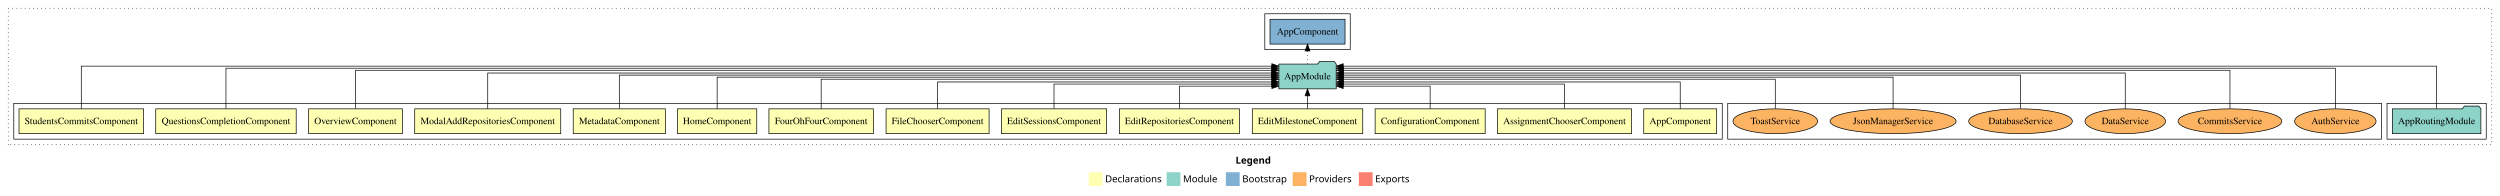
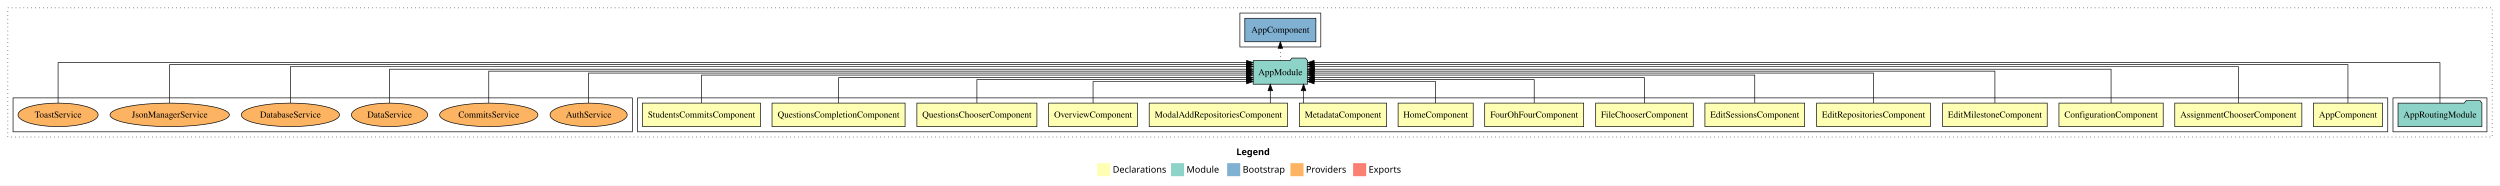
- <svg xmlns="http://www.w3.org/2000/svg" width="3629pt" height="284pt" viewBox="0.00 0.00 3629.00 284.00">
+ <svg xmlns="http://www.w3.org/2000/svg" width="3831pt" height="284pt" viewBox="0.00 0.00 3831.00 284.00">
  <g id="graph0" class="graph" transform="scale(1 1) rotate(0) translate(4 280)">
-     <polygon fill="white" stroke="transparent" points="-4,4 -4,-280 3625,-280 3625,4 -4,4" />
-     <text text-anchor="start" x="1789.51" y="-42.4" font-family="sans-serif" font-weight="bold" font-size="14.00">Legend</text>
-     <polygon fill="#ffffb3" stroke="transparent" points="1576.5,-10 1576.5,-30 1596.5,-30 1596.5,-10 1576.5,-10" />
-     <text text-anchor="start" x="1600.13" y="-15.4" font-family="sans-serif" font-size="14.00">  Declarations</text>
-     <polygon fill="#8dd3c7" stroke="transparent" points="1689.5,-10 1689.5,-30 1709.5,-30 1709.5,-10 1689.5,-10" />
-     <text text-anchor="start" x="1713.23" y="-15.4" font-family="sans-serif" font-size="14.00">  Module</text>
-     <polygon fill="#80b1d3" stroke="transparent" points="1775.5,-10 1775.5,-30 1795.5,-30 1795.5,-10 1775.5,-10" />
-     <text text-anchor="start" x="1799.28" y="-15.4" font-family="sans-serif" font-size="14.00">  Bootstrap</text>
-     <polygon fill="#fdb462" stroke="transparent" points="1872.5,-10 1872.5,-30 1892.5,-30 1892.5,-10 1872.5,-10" />
-     <text text-anchor="start" x="1896.17" y="-15.4" font-family="sans-serif" font-size="14.00">  Providers</text>
-     <polygon fill="#fb8072" stroke="transparent" points="1968.5,-10 1968.5,-30 1988.5,-30 1988.5,-10 1968.5,-10" />
-     <text text-anchor="start" x="1992.23" y="-15.4" font-family="sans-serif" font-size="14.00">  Exports</text>
+     <polygon fill="white" stroke="transparent" points="-4,4 -4,-280 3827,-280 3827,4 -4,4" />
+     <text text-anchor="start" x="1890.51" y="-42.4" font-family="sans-serif" font-weight="bold" font-size="14.00">Legend</text>
+     <polygon fill="#ffffb3" stroke="transparent" points="1677.5,-10 1677.5,-30 1697.5,-30 1697.5,-10 1677.5,-10" />
+     <text text-anchor="start" x="1701.13" y="-15.4" font-family="sans-serif" font-size="14.00">  Declarations</text>
+     <polygon fill="#8dd3c7" stroke="transparent" points="1790.5,-10 1790.5,-30 1810.5,-30 1810.5,-10 1790.5,-10" />
+     <text text-anchor="start" x="1814.23" y="-15.4" font-family="sans-serif" font-size="14.00">  Module</text>
+     <polygon fill="#80b1d3" stroke="transparent" points="1876.5,-10 1876.5,-30 1896.5,-30 1896.5,-10 1876.5,-10" />
+     <text text-anchor="start" x="1900.28" y="-15.4" font-family="sans-serif" font-size="14.00">  Bootstrap</text>
+     <polygon fill="#fdb462" stroke="transparent" points="1973.5,-10 1973.5,-30 1993.5,-30 1993.5,-10 1973.5,-10" />
+     <text text-anchor="start" x="1997.17" y="-15.4" font-family="sans-serif" font-size="14.00">  Providers</text>
+     <polygon fill="#fb8072" stroke="transparent" points="2069.5,-10 2069.5,-30 2089.5,-30 2089.5,-10 2069.5,-10" />
+     <text text-anchor="start" x="2093.23" y="-15.4" font-family="sans-serif" font-size="14.00">  Exports</text>
    <g id="clust1" class="cluster">
-       <polygon fill="none" stroke="black" stroke-dasharray="1,5" points="8,-70 8,-268 3613,-268 3613,-70 8,-70" />
-     </g>
-     <g id="clust17" class="cluster">
-       <polygon fill="none" stroke="black" points="3461,-78 3461,-130 3605,-130 3605,-78 3461,-78" />
-     </g>
-     <g id="clust19" class="cluster">
-       <polygon fill="none" stroke="black" points="1832,-208 1832,-260 1956,-260 1956,-208 1832,-208" />
+       <polygon fill="none" stroke="black" stroke-dasharray="1,5" points="8,-70 8,-268 3815,-268 3815,-70 8,-70" />
+     </g>
+     <g id="clust18" class="cluster">
+       <polygon fill="none" stroke="black" points="3663,-78 3663,-130 3807,-130 3807,-78 3663,-78" />
+     </g>
+     <g id="clust2" class="cluster">
+       <polygon fill="none" stroke="black" points="973,-78 973,-130 3655,-130 3655,-78 973,-78" />
    </g>
    <g id="clust20" class="cluster">
-       <polygon fill="none" stroke="black" points="2504,-78 2504,-130 3453,-130 3453,-78 2504,-78" />
-     </g>
-     <g id="clust2" class="cluster">
-       <polygon fill="none" stroke="black" points="16,-78 16,-130 2496,-130 2496,-78 16,-78" />
+       <polygon fill="none" stroke="black" points="1896,-208 1896,-260 2020,-260 2020,-208 1896,-208" />
+     </g>
+     <g id="clust21" class="cluster">
+       <polygon fill="none" stroke="black" points="16,-78 16,-130 965,-130 965,-78 16,-78" />
    </g>
    <g id="node1" class="node">
-       <polygon fill="#ffffb3" stroke="black" points="2487.94,-122 2382.06,-122 2382.06,-86 2487.94,-86 2487.94,-122" />
-       <text text-anchor="middle" x="2435" y="-99.8" font-family="Times,serif" font-size="14.00">AppComponent</text>
+       <polygon fill="#ffffb3" stroke="black" points="3646.94,-122 3541.06,-122 3541.06,-86 3646.94,-86 3646.94,-122" />
+       <text text-anchor="middle" x="3594" y="-99.8" font-family="Times,serif" font-size="14.00">AppComponent</text>
+     </g>
+     <g id="node16" class="node">
+       <polygon fill="#8dd3c7" stroke="black" points="1999.66,-187 1996.66,-191 1975.66,-191 1972.66,-187 1916.34,-187 1916.34,-151 1999.66,-151 1999.66,-187" />
+       <text text-anchor="middle" x="1958" y="-164.8" font-family="Times,serif" font-size="14.00">AppModule</text>
+     </g>
+     <g id="edge1" class="edge">
+       <path fill="none" stroke="black" d="M3594,-122.25C3594,-145.02 3594,-181 3594,-181 3594,-181 2009.67,-181 2009.67,-181" />
+       <polygon fill="black" stroke="black" points="2009.67,-177.5 1999.67,-181 2009.67,-184.5 2009.67,-177.5" />
+     </g>
+     <g id="node2" class="node">
+       <polygon fill="#ffffb3" stroke="black" points="3523.37,-122 3328.63,-122 3328.63,-86 3523.37,-86 3523.37,-122" />
+       <text text-anchor="middle" x="3426" y="-99.8" font-family="Times,serif" font-size="14.00">AssignmentChooserComponent</text>
+     </g>
+     <g id="edge2" class="edge">
+       <path fill="none" stroke="black" d="M3426,-122.29C3426,-144.21 3426,-178 3426,-178 3426,-178 2009.96,-178 2009.96,-178" />
+       <polygon fill="black" stroke="black" points="2009.96,-174.5 1999.96,-178 2009.96,-181.5 2009.96,-174.5" />
+     </g>
+     <g id="node3" class="node">
+       <polygon fill="#ffffb3" stroke="black" points="3310.88,-122 3151.12,-122 3151.12,-86 3310.88,-86 3310.88,-122" />
+       <text text-anchor="middle" x="3231" y="-99.8" font-family="Times,serif" font-size="14.00">ConfigurationComponent</text>
+     </g>
+     <g id="edge3" class="edge">
+       <path fill="none" stroke="black" d="M3231,-122.03C3231,-142.77 3231,-174 3231,-174 3231,-174 2009.99,-174 2009.99,-174" />
+       <polygon fill="black" stroke="black" points="2009.99,-170.5 1999.99,-174 2009.99,-177.5 2009.99,-170.5" />
+     </g>
+     <g id="node4" class="node">
+       <polygon fill="#ffffb3" stroke="black" points="3133.16,-122 2972.84,-122 2972.84,-86 3133.16,-86 3133.16,-122" />
+       <text text-anchor="middle" x="3053" y="-99.8" font-family="Times,serif" font-size="14.00">EditMilestoneComponent</text>
+     </g>
+     <g id="edge4" class="edge">
+       <path fill="none" stroke="black" d="M3053,-122.31C3053,-142.15 3053,-171 3053,-171 3053,-171 2009.92,-171 2009.92,-171" />
+       <polygon fill="black" stroke="black" points="2009.92,-167.5 1999.92,-171 2009.92,-174.5 2009.92,-167.5" />
+     </g>
+     <g id="node5" class="node">
+       <polygon fill="#ffffb3" stroke="black" points="2954.15,-122 2779.85,-122 2779.85,-86 2954.15,-86 2954.15,-122" />
+       <text text-anchor="middle" x="2867" y="-99.8" font-family="Times,serif" font-size="14.00">EditRepositoriesComponent</text>
+     </g>
+     <g id="edge5" class="edge">
+       <path fill="none" stroke="black" d="M2867,-122.17C2867,-141.09 2867,-168 2867,-168 2867,-168 2009.72,-168 2009.72,-168" />
+       <polygon fill="black" stroke="black" points="2009.72,-164.5 1999.72,-168 2009.72,-171.5 2009.72,-164.5" />
+     </g>
+     <g id="node6" class="node">
+       <polygon fill="#ffffb3" stroke="black" points="2761.39,-122 2608.61,-122 2608.61,-86 2761.39,-86 2761.39,-122" />
+       <text text-anchor="middle" x="2685" y="-99.8" font-family="Times,serif" font-size="14.00">EditSessionsComponent</text>
+     </g>
+     <g id="edge6" class="edge">
+       <path fill="none" stroke="black" d="M2685,-122.3C2685,-140.27 2685,-165 2685,-165 2685,-165 2009.7,-165 2009.7,-165" />
+       <polygon fill="black" stroke="black" points="2009.7,-161.5 1999.7,-165 2009.7,-168.5 2009.7,-161.5" />
+     </g>
+     <g id="node7" class="node">
+       <polygon fill="#ffffb3" stroke="black" points="2590.77,-122 2441.23,-122 2441.23,-86 2590.77,-86 2590.77,-122" />
+       <text text-anchor="middle" x="2516" y="-99.8" font-family="Times,serif" font-size="14.00">FileChooserComponent</text>
+     </g>
+     <g id="edge7" class="edge">
+       <path fill="none" stroke="black" d="M2516,-122.04C2516,-138.73 2516,-161 2516,-161 2516,-161 2009.94,-161 2009.94,-161" />
+       <polygon fill="black" stroke="black" points="2009.94,-157.5 1999.94,-161 2009.94,-164.5 2009.94,-157.5" />
+     </g>
+     <g id="node8" class="node">
+       <polygon fill="#ffffb3" stroke="black" points="2422.83,-122 2271.17,-122 2271.17,-86 2422.83,-86 2422.83,-122" />
+       <text text-anchor="middle" x="2347" y="-99.8" font-family="Times,serif" font-size="14.00">FourOhFourComponent</text>
+     </g>
+     <g id="edge8" class="edge">
+       <path fill="none" stroke="black" d="M2347,-122.28C2347,-137.95 2347,-158 2347,-158 2347,-158 2010,-158 2010,-158" />
+       <polygon fill="black" stroke="black" points="2010,-154.5 2000,-158 2010,-161.5 2010,-154.5" />
+     </g>
+     <g id="node9" class="node">
+       <polygon fill="#ffffb3" stroke="black" points="2253.55,-122 2138.45,-122 2138.45,-86 2253.55,-86 2253.55,-122" />
+       <text text-anchor="middle" x="2196" y="-99.8" font-family="Times,serif" font-size="14.00">HomeComponent</text>
+     </g>
+     <g id="edge9" class="edge">
+       <path fill="none" stroke="black" d="M2196,-122.12C2196,-136.78 2196,-155 2196,-155 2196,-155 2009.73,-155 2009.73,-155" />
+       <polygon fill="black" stroke="black" points="2009.73,-151.5 1999.73,-155 2009.73,-158.5 2009.73,-151.5" />
+     </g>
+     <g id="node10" class="node">
+       <polygon fill="#ffffb3" stroke="black" points="2120.92,-122 1987.08,-122 1987.08,-86 2120.92,-86 2120.92,-122" />
+       <text text-anchor="middle" x="2054" y="-99.8" font-family="Times,serif" font-size="14.00">MetadataComponent</text>
+     </g>
+     <g id="edge10" class="edge">
+       <path fill="none" stroke="black" d="M1993.56,-122.11C1993.56,-122.11 1993.56,-140.99 1993.56,-140.99" />
+       <polygon fill="black" stroke="black" points="1990.06,-140.99 1993.56,-150.99 1997.06,-140.99 1990.06,-140.99" />
+     </g>
+     <g id="node11" class="node">
+       <polygon fill="#ffffb3" stroke="black" points="1968.98,-122 1757.02,-122 1757.02,-86 1968.98,-86 1968.98,-122" />
+       <text text-anchor="middle" x="1863" y="-99.8" font-family="Times,serif" font-size="14.00">ModalAddRepositoriesComponent</text>
+     </g>
+     <g id="edge11" class="edge">
+       <path fill="none" stroke="black" d="M1942.58,-122.11C1942.58,-122.11 1942.58,-140.99 1942.58,-140.99" />
+       <polygon fill="black" stroke="black" points="1939.08,-140.99 1942.58,-150.99 1946.08,-140.99 1939.08,-140.99" />
+     </g>
+     <g id="node12" class="node">
+       <polygon fill="#ffffb3" stroke="black" points="1739.03,-122 1602.97,-122 1602.97,-86 1739.03,-86 1739.03,-122" />
+       <text text-anchor="middle" x="1671" y="-99.8" font-family="Times,serif" font-size="14.00">OverviewComponent</text>
+     </g>
+     <g id="edge12" class="edge">
+       <path fill="none" stroke="black" d="M1671,-122.12C1671,-136.78 1671,-155 1671,-155 1671,-155 1906.27,-155 1906.27,-155" />
+       <polygon fill="black" stroke="black" points="1906.27,-158.5 1916.27,-155 1906.27,-151.5 1906.27,-158.5" />
+     </g>
+     <g id="node13" class="node">
+       <polygon fill="#ffffb3" stroke="black" points="1584.98,-122 1401.02,-122 1401.02,-86 1584.98,-86 1584.98,-122" />
+       <text text-anchor="middle" x="1493" y="-99.8" font-family="Times,serif" font-size="14.00">QuestionsChooserComponent</text>
+     </g>
+     <g id="edge13" class="edge">
+       <path fill="none" stroke="black" d="M1493,-122.28C1493,-137.95 1493,-158 1493,-158 1493,-158 1906.33,-158 1906.33,-158" />
+       <polygon fill="black" stroke="black" points="1906.33,-161.5 1916.33,-158 1906.33,-154.5 1906.33,-161.5" />
+     </g>
+     <g id="node14" class="node">
+       <polygon fill="#ffffb3" stroke="black" points="1382.94,-122 1179.06,-122 1179.06,-86 1382.94,-86 1382.94,-122" />
+       <text text-anchor="middle" x="1281" y="-99.8" font-family="Times,serif" font-size="14.00">QuestionsCompletionComponent</text>
+     </g>
+     <g id="edge14" class="edge">
+       <path fill="none" stroke="black" d="M1281,-122.04C1281,-138.73 1281,-161 1281,-161 1281,-161 1906.16,-161 1906.16,-161" />
+       <polygon fill="black" stroke="black" points="1906.16,-164.5 1916.16,-161 1906.16,-157.5 1906.16,-164.5" />
    </g>
    <g id="node15" class="node">
-       <polygon fill="#8dd3c7" stroke="black" points="1935.66,-187 1932.66,-191 1911.66,-191 1908.66,-187 1852.34,-187 1852.34,-151 1935.66,-151 1935.66,-187" />
-       <text text-anchor="middle" x="1894" y="-164.8" font-family="Times,serif" font-size="14.00">AppModule</text>
-     </g>
-     <g id="edge1" class="edge">
-       <path fill="none" stroke="black" d="M2435,-122.04C2435,-138.73 2435,-161 2435,-161 2435,-161 1946,-161 1946,-161" />
-       <polygon fill="black" stroke="black" points="1946,-157.5 1936,-161 1946,-164.5 1946,-157.5" />
-     </g>
-     <g id="node2" class="node">
-       <polygon fill="#ffffb3" stroke="black" points="2364.37,-122 2169.63,-122 2169.63,-86 2364.37,-86 2364.37,-122" />
-       <text text-anchor="middle" x="2267" y="-99.8" font-family="Times,serif" font-size="14.00">AssignmentChooserComponent</text>
-     </g>
-     <g id="edge2" class="edge">
-       <path fill="none" stroke="black" d="M2267,-122.28C2267,-137.95 2267,-158 2267,-158 2267,-158 1945.7,-158 1945.7,-158" />
-       <polygon fill="black" stroke="black" points="1945.7,-154.5 1935.7,-158 1945.7,-161.5 1945.7,-154.5" />
-     </g>
-     <g id="node3" class="node">
-       <polygon fill="#ffffb3" stroke="black" points="2151.88,-122 1992.12,-122 1992.12,-86 2151.88,-86 2151.88,-122" />
-       <text text-anchor="middle" x="2072" y="-99.8" font-family="Times,serif" font-size="14.00">ConfigurationComponent</text>
-     </g>
-     <g id="edge3" class="edge">
-       <path fill="none" stroke="black" d="M2072,-122.12C2072,-136.78 2072,-155 2072,-155 2072,-155 1945.73,-155 1945.73,-155" />
-       <polygon fill="black" stroke="black" points="1945.73,-151.5 1935.73,-155 1945.73,-158.5 1945.73,-151.5" />
-     </g>
-     <g id="node4" class="node">
-       <polygon fill="#ffffb3" stroke="black" points="1974.16,-122 1813.84,-122 1813.84,-86 1974.16,-86 1974.16,-122" />
-       <text text-anchor="middle" x="1894" y="-99.8" font-family="Times,serif" font-size="14.00">EditMilestoneComponent</text>
-     </g>
-     <g id="edge4" class="edge">
-       <path fill="none" stroke="black" d="M1894,-122.11C1894,-122.11 1894,-140.99 1894,-140.99" />
-       <polygon fill="black" stroke="black" points="1890.5,-140.99 1894,-150.99 1897.5,-140.99 1890.5,-140.99" />
-     </g>
-     <g id="node5" class="node">
-       <polygon fill="#ffffb3" stroke="black" points="1795.15,-122 1620.85,-122 1620.85,-86 1795.15,-86 1795.15,-122" />
-       <text text-anchor="middle" x="1708" y="-99.8" font-family="Times,serif" font-size="14.00">EditRepositoriesComponent</text>
-     </g>
-     <g id="edge5" class="edge">
-       <path fill="none" stroke="black" d="M1708,-122.12C1708,-136.78 1708,-155 1708,-155 1708,-155 1842.26,-155 1842.26,-155" />
-       <polygon fill="black" stroke="black" points="1842.26,-158.5 1852.26,-155 1842.26,-151.5 1842.26,-158.5" />
-     </g>
-     <g id="node6" class="node">
-       <polygon fill="#ffffb3" stroke="black" points="1602.39,-122 1449.61,-122 1449.61,-86 1602.39,-86 1602.39,-122" />
-       <text text-anchor="middle" x="1526" y="-99.8" font-family="Times,serif" font-size="14.00">EditSessionsComponent</text>
-     </g>
-     <g id="edge6" class="edge">
-       <path fill="none" stroke="black" d="M1526,-122.28C1526,-137.95 1526,-158 1526,-158 1526,-158 1842.14,-158 1842.14,-158" />
-       <polygon fill="black" stroke="black" points="1842.14,-161.5 1852.14,-158 1842.14,-154.5 1842.14,-161.5" />
-     </g>
-     <g id="node7" class="node">
-       <polygon fill="#ffffb3" stroke="black" points="1431.77,-122 1282.23,-122 1282.23,-86 1431.77,-86 1431.77,-122" />
-       <text text-anchor="middle" x="1357" y="-99.8" font-family="Times,serif" font-size="14.00">FileChooserComponent</text>
-     </g>
-     <g id="edge7" class="edge">
-       <path fill="none" stroke="black" d="M1357,-122.04C1357,-138.73 1357,-161 1357,-161 1357,-161 1842.31,-161 1842.31,-161" />
-       <polygon fill="black" stroke="black" points="1842.31,-164.5 1852.31,-161 1842.31,-157.5 1842.31,-164.5" />
-     </g>
-     <g id="node8" class="node">
-       <polygon fill="#ffffb3" stroke="black" points="1263.83,-122 1112.17,-122 1112.17,-86 1263.83,-86 1263.83,-122" />
-       <text text-anchor="middle" x="1188" y="-99.8" font-family="Times,serif" font-size="14.00">FourOhFourComponent</text>
-     </g>
-     <g id="edge8" class="edge">
-       <path fill="none" stroke="black" d="M1188,-122.3C1188,-140.27 1188,-165 1188,-165 1188,-165 1842.21,-165 1842.21,-165" />
-       <polygon fill="black" stroke="black" points="1842.21,-168.5 1852.21,-165 1842.21,-161.5 1842.21,-168.5" />
-     </g>
-     <g id="node9" class="node">
-       <polygon fill="#ffffb3" stroke="black" points="1094.55,-122 979.45,-122 979.45,-86 1094.55,-86 1094.55,-122" />
-       <text text-anchor="middle" x="1037" y="-99.8" font-family="Times,serif" font-size="14.00">HomeComponent</text>
-     </g>
-     <g id="edge9" class="edge">
-       <path fill="none" stroke="black" d="M1037,-122.17C1037,-141.09 1037,-168 1037,-168 1037,-168 1842.08,-168 1842.08,-168" />
-       <polygon fill="black" stroke="black" points="1842.09,-171.5 1852.08,-168 1842.08,-164.5 1842.09,-171.5" />
-     </g>
-     <g id="node10" class="node">
-       <polygon fill="#ffffb3" stroke="black" points="961.92,-122 828.08,-122 828.08,-86 961.92,-86 961.92,-122" />
-       <text text-anchor="middle" x="895" y="-99.8" font-family="Times,serif" font-size="14.00">MetadataComponent</text>
-     </g>
-     <g id="edge10" class="edge">
-       <path fill="none" stroke="black" d="M895,-122.31C895,-142.15 895,-171 895,-171 895,-171 1842.03,-171 1842.03,-171" />
-       <polygon fill="black" stroke="black" points="1842.03,-174.5 1852.03,-171 1842.03,-167.5 1842.03,-174.5" />
-     </g>
-     <g id="node11" class="node">
-       <polygon fill="#ffffb3" stroke="black" points="809.98,-122 598.02,-122 598.02,-86 809.98,-86 809.98,-122" />
-       <text text-anchor="middle" x="704" y="-99.8" font-family="Times,serif" font-size="14.00">ModalAddRepositoriesComponent</text>
-     </g>
-     <g id="edge11" class="edge">
-       <path fill="none" stroke="black" d="M704,-122.03C704,-142.77 704,-174 704,-174 704,-174 1842,-174 1842,-174" />
-       <polygon fill="black" stroke="black" points="1842,-177.5 1852,-174 1842,-170.5 1842,-177.5" />
-     </g>
-     <g id="node12" class="node">
-       <polygon fill="#ffffb3" stroke="black" points="580.03,-122 443.97,-122 443.97,-86 580.03,-86 580.03,-122" />
-       <text text-anchor="middle" x="512" y="-99.8" font-family="Times,serif" font-size="14.00">OverviewComponent</text>
-     </g>
-     <g id="edge12" class="edge">
-       <path fill="none" stroke="black" d="M512,-122.29C512,-144.21 512,-178 512,-178 512,-178 1842.26,-178 1842.26,-178" />
-       <polygon fill="black" stroke="black" points="1842.26,-181.5 1852.26,-178 1842.26,-174.5 1842.26,-181.5" />
-     </g>
-     <g id="node13" class="node">
-       <polygon fill="#ffffb3" stroke="black" points="425.94,-122 222.06,-122 222.06,-86 425.94,-86 425.94,-122" />
-       <text text-anchor="middle" x="324" y="-99.8" font-family="Times,serif" font-size="14.00">QuestionsCompletionComponent</text>
-     </g>
-     <g id="edge13" class="edge">
-       <path fill="none" stroke="black" d="M324,-122.25C324,-145.02 324,-181 324,-181 324,-181 1842.01,-181 1842.01,-181" />
-       <polygon fill="black" stroke="black" points="1842.01,-184.5 1852.01,-181 1842.01,-177.5 1842.01,-184.5" />
-     </g>
-     <g id="node14" class="node">
-       <polygon fill="#ffffb3" stroke="black" points="204.4,-122 23.6,-122 23.6,-86 204.4,-86 204.4,-122" />
-       <text text-anchor="middle" x="114" y="-99.8" font-family="Times,serif" font-size="14.00">StudentsCommitsComponent</text>
-     </g>
-     <g id="edge14" class="edge">
-       <path fill="none" stroke="black" d="M114,-122.15C114,-145.76 114,-184 114,-184 114,-184 1842.19,-184 1842.19,-184" />
-       <polygon fill="black" stroke="black" points="1842.19,-187.5 1852.19,-184 1842.19,-180.5 1842.19,-187.5" />
+       <polygon fill="#ffffb3" stroke="black" points="1161.4,-122 980.6,-122 980.6,-86 1161.4,-86 1161.4,-122" />
+       <text text-anchor="middle" x="1071" y="-99.8" font-family="Times,serif" font-size="14.00">StudentsCommitsComponent</text>
+     </g>
+     <g id="edge15" class="edge">
+       <path fill="none" stroke="black" d="M1071,-122.3C1071,-140.27 1071,-165 1071,-165 1071,-165 1906.11,-165 1906.11,-165" />
+       <polygon fill="black" stroke="black" points="1906.11,-168.5 1916.11,-165 1906.11,-161.5 1906.11,-168.5" />
+     </g>
+     <g id="node18" class="node">
+       <polygon fill="#80b1d3" stroke="black" points="2012.44,-252 1903.56,-252 1903.56,-216 2012.44,-216 2012.44,-252" />
+       <text text-anchor="middle" x="1958" y="-229.8" font-family="Times,serif" font-size="14.00">AppComponent </text>
+     </g>
+     <g id="edge17" class="edge">
+       <path fill="none" stroke="black" stroke-dasharray="1,5" d="M1958,-187.11C1958,-187.11 1958,-205.99 1958,-205.99" />
+       <polygon fill="black" stroke="black" points="1954.5,-205.99 1958,-215.99 1961.5,-205.99 1954.5,-205.99" />
    </g>
    <g id="node17" class="node">
-       <polygon fill="#80b1d3" stroke="black" points="1948.44,-252 1839.56,-252 1839.56,-216 1948.44,-216 1948.44,-252" />
-       <text text-anchor="middle" x="1894" y="-229.8" font-family="Times,serif" font-size="14.00">AppComponent </text>
+       <polygon fill="#8dd3c7" stroke="black" points="3799.27,-122 3796.27,-126 3775.27,-126 3772.27,-122 3670.73,-122 3670.73,-86 3799.27,-86 3799.27,-122" />
+       <text text-anchor="middle" x="3735" y="-99.8" font-family="Times,serif" font-size="14.00">AppRoutingModule</text>
    </g>
    <g id="edge16" class="edge">
-       <path fill="none" stroke="black" stroke-dasharray="1,5" d="M1894,-187.11C1894,-187.11 1894,-205.99 1894,-205.99" />
-       <polygon fill="black" stroke="black" points="1890.5,-205.99 1894,-215.99 1897.5,-205.99 1890.5,-205.99" />
-     </g>
-     <g id="node16" class="node">
-       <polygon fill="#8dd3c7" stroke="black" points="3597.27,-122 3594.27,-126 3573.27,-126 3570.27,-122 3468.73,-122 3468.73,-86 3597.27,-86 3597.27,-122" />
-       <text text-anchor="middle" x="3533" y="-99.8" font-family="Times,serif" font-size="14.00">AppRoutingModule</text>
-     </g>
-     <g id="edge15" class="edge">
-       <path fill="none" stroke="black" d="M3533,-122.15C3533,-145.76 3533,-184 3533,-184 3533,-184 1945.75,-184 1945.75,-184" />
-       <polygon fill="black" stroke="black" points="1945.75,-180.5 1935.75,-184 1945.75,-187.5 1945.75,-180.5" />
-     </g>
-     <g id="node18" class="node">
-       <ellipse fill="#fdb462" stroke="black" cx="3386" cy="-104" rx="59.11" ry="18" />
-       <text text-anchor="middle" x="3386" y="-99.8" font-family="Times,serif" font-size="14.00">AuthService</text>
-     </g>
-     <g id="edge17" class="edge">
-       <path fill="none" stroke="black" d="M3386,-122.25C3386,-145.02 3386,-181 3386,-181 3386,-181 1945.85,-181 1945.85,-181" />
-       <polygon fill="black" stroke="black" points="1945.85,-177.5 1935.85,-181 1945.85,-184.5 1945.85,-177.5" />
+       <path fill="none" stroke="black" d="M3735,-122.15C3735,-145.76 3735,-184 3735,-184 3735,-184 2009.74,-184 2009.74,-184" />
+       <polygon fill="black" stroke="black" points="2009.74,-180.5 1999.74,-184 2009.74,-187.5 2009.74,-180.5" />
    </g>
    <g id="node19" class="node">
-       <ellipse fill="#fdb462" stroke="black" cx="3233" cy="-104" rx="75.32" ry="18" />
-       <text text-anchor="middle" x="3233" y="-99.8" font-family="Times,serif" font-size="14.00">CommitsService</text>
+       <ellipse fill="#fdb462" stroke="black" cx="898" cy="-104" rx="59.11" ry="18" />
+       <text text-anchor="middle" x="898" y="-99.8" font-family="Times,serif" font-size="14.00">AuthService</text>
    </g>
    <g id="edge18" class="edge">
-       <path fill="none" stroke="black" d="M3233,-122.29C3233,-144.21 3233,-178 3233,-178 3233,-178 1945.91,-178 1945.91,-178" />
-       <polygon fill="black" stroke="black" points="1945.91,-174.5 1935.91,-178 1945.91,-181.5 1945.91,-174.5" />
+       <path fill="none" stroke="black" d="M898,-122.17C898,-141.09 898,-168 898,-168 898,-168 1906.12,-168 1906.12,-168" />
+       <polygon fill="black" stroke="black" points="1906.12,-171.5 1916.12,-168 1906.12,-164.5 1906.12,-171.5" />
    </g>
    <g id="node20" class="node">
-       <ellipse fill="#fdb462" stroke="black" cx="3081" cy="-104" rx="58.44" ry="18" />
-       <text text-anchor="middle" x="3081" y="-99.8" font-family="Times,serif" font-size="14.00">DataService</text>
+       <ellipse fill="#fdb462" stroke="black" cx="745" cy="-104" rx="75.32" ry="18" />
+       <text text-anchor="middle" x="745" y="-99.8" font-family="Times,serif" font-size="14.00">CommitsService</text>
    </g>
    <g id="edge19" class="edge">
-       <path fill="none" stroke="black" d="M3081,-122.03C3081,-142.77 3081,-174 3081,-174 3081,-174 1945.9,-174 1945.9,-174" />
-       <polygon fill="black" stroke="black" points="1945.9,-170.5 1935.9,-174 1945.9,-177.5 1945.9,-170.5" />
+       <path fill="none" stroke="black" d="M745,-122.31C745,-142.15 745,-171 745,-171 745,-171 1906.25,-171 1906.25,-171" />
+       <polygon fill="black" stroke="black" points="1906.25,-174.5 1916.25,-171 1906.25,-167.5 1906.25,-174.5" />
    </g>
    <g id="node21" class="node">
-       <ellipse fill="#fdb462" stroke="black" cx="2929" cy="-104" rx="75.26" ry="18" />
-       <text text-anchor="middle" x="2929" y="-99.8" font-family="Times,serif" font-size="14.00">DatabaseService</text>
+       <ellipse fill="#fdb462" stroke="black" cx="593" cy="-104" rx="58.44" ry="18" />
+       <text text-anchor="middle" x="593" y="-99.8" font-family="Times,serif" font-size="14.00">DataService</text>
    </g>
    <g id="edge20" class="edge">
-       <path fill="none" stroke="black" d="M2929,-122.31C2929,-142.15 2929,-171 2929,-171 2929,-171 1945.86,-171 1945.86,-171" />
-       <polygon fill="black" stroke="black" points="1945.86,-167.5 1935.86,-171 1945.86,-174.5 1945.86,-167.5" />
+       <path fill="none" stroke="black" d="M593,-122.03C593,-142.77 593,-174 593,-174 593,-174 1906.03,-174 1906.03,-174" />
+       <polygon fill="black" stroke="black" points="1906.03,-177.5 1916.03,-174 1906.03,-170.5 1906.03,-177.5" />
    </g>
    <g id="node22" class="node">
-       <ellipse fill="#fdb462" stroke="black" cx="2744" cy="-104" rx="91.45" ry="18" />
-       <text text-anchor="middle" x="2744" y="-99.8" font-family="Times,serif" font-size="14.00">JsonManagerService</text>
+       <ellipse fill="#fdb462" stroke="black" cx="441" cy="-104" rx="75.26" ry="18" />
+       <text text-anchor="middle" x="441" y="-99.8" font-family="Times,serif" font-size="14.00">DatabaseService</text>
    </g>
    <g id="edge21" class="edge">
-       <path fill="none" stroke="black" d="M2744,-122.17C2744,-141.09 2744,-168 2744,-168 2744,-168 1945.86,-168 1945.86,-168" />
-       <polygon fill="black" stroke="black" points="1945.86,-164.5 1935.86,-168 1945.86,-171.5 1945.86,-164.5" />
+       <path fill="none" stroke="black" d="M441,-122.29C441,-144.21 441,-178 441,-178 441,-178 1906.24,-178 1906.24,-178" />
+       <polygon fill="black" stroke="black" points="1906.24,-181.5 1916.24,-178 1906.24,-174.5 1906.24,-181.5" />
    </g>
    <g id="node23" class="node">
-       <ellipse fill="#fdb462" stroke="black" cx="2573" cy="-104" rx="61.39" ry="18" />
-       <text text-anchor="middle" x="2573" y="-99.8" font-family="Times,serif" font-size="14.00">ToastService</text>
+       <ellipse fill="#fdb462" stroke="black" cx="256" cy="-104" rx="91.45" ry="18" />
+       <text text-anchor="middle" x="256" y="-99.8" font-family="Times,serif" font-size="14.00">JsonManagerService</text>
    </g>
    <g id="edge22" class="edge">
-       <path fill="none" stroke="black" d="M2573,-122.3C2573,-140.27 2573,-165 2573,-165 2573,-165 1945.71,-165 1945.71,-165" />
-       <polygon fill="black" stroke="black" points="1945.71,-161.5 1935.71,-165 1945.71,-168.5 1945.71,-161.5" />
+       <path fill="none" stroke="black" d="M256,-122.25C256,-145.02 256,-181 256,-181 256,-181 1905.93,-181 1905.93,-181" />
+       <polygon fill="black" stroke="black" points="1905.93,-184.5 1915.93,-181 1905.93,-177.5 1905.93,-184.5" />
+     </g>
+     <g id="node24" class="node">
+       <ellipse fill="#fdb462" stroke="black" cx="85" cy="-104" rx="61.39" ry="18" />
+       <text text-anchor="middle" x="85" y="-99.8" font-family="Times,serif" font-size="14.00">ToastService</text>
+     </g>
+     <g id="edge23" class="edge">
+       <path fill="none" stroke="black" d="M85,-122.15C85,-145.76 85,-184 85,-184 85,-184 1906.25,-184 1906.25,-184" />
+       <polygon fill="black" stroke="black" points="1906.25,-187.5 1916.25,-184 1906.25,-180.5 1906.25,-187.5" />
    </g>
  </g>
</svg>
